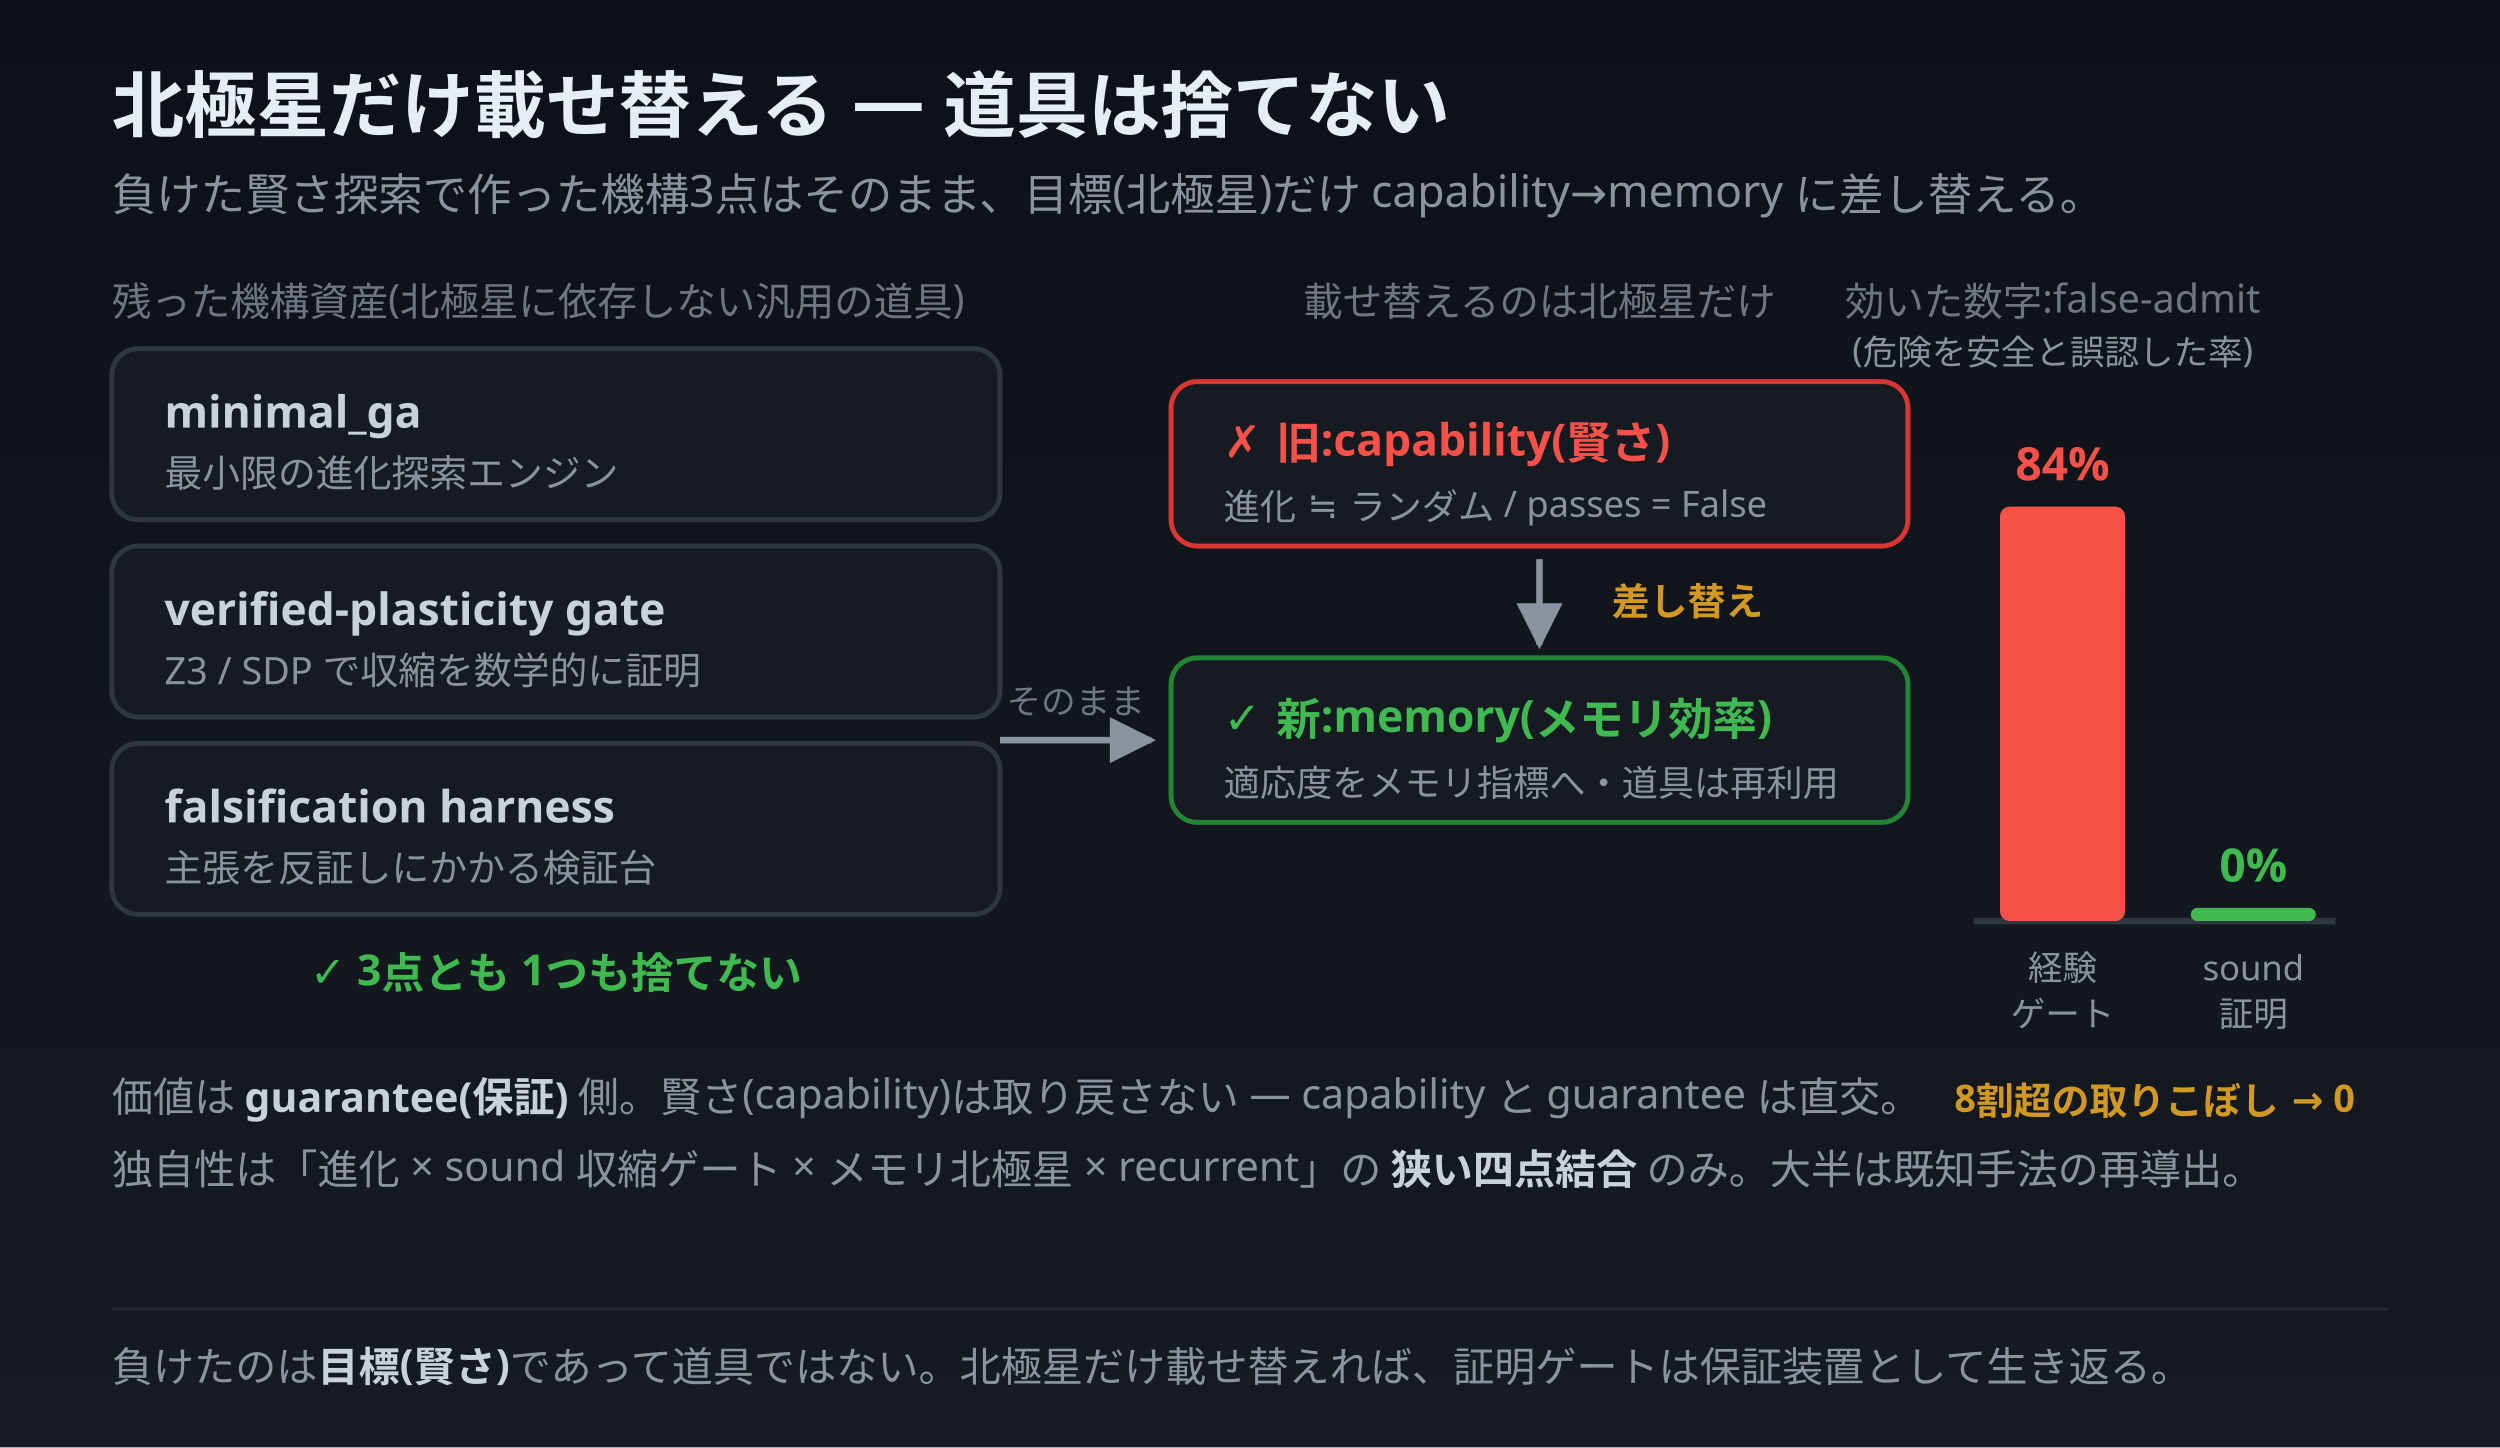
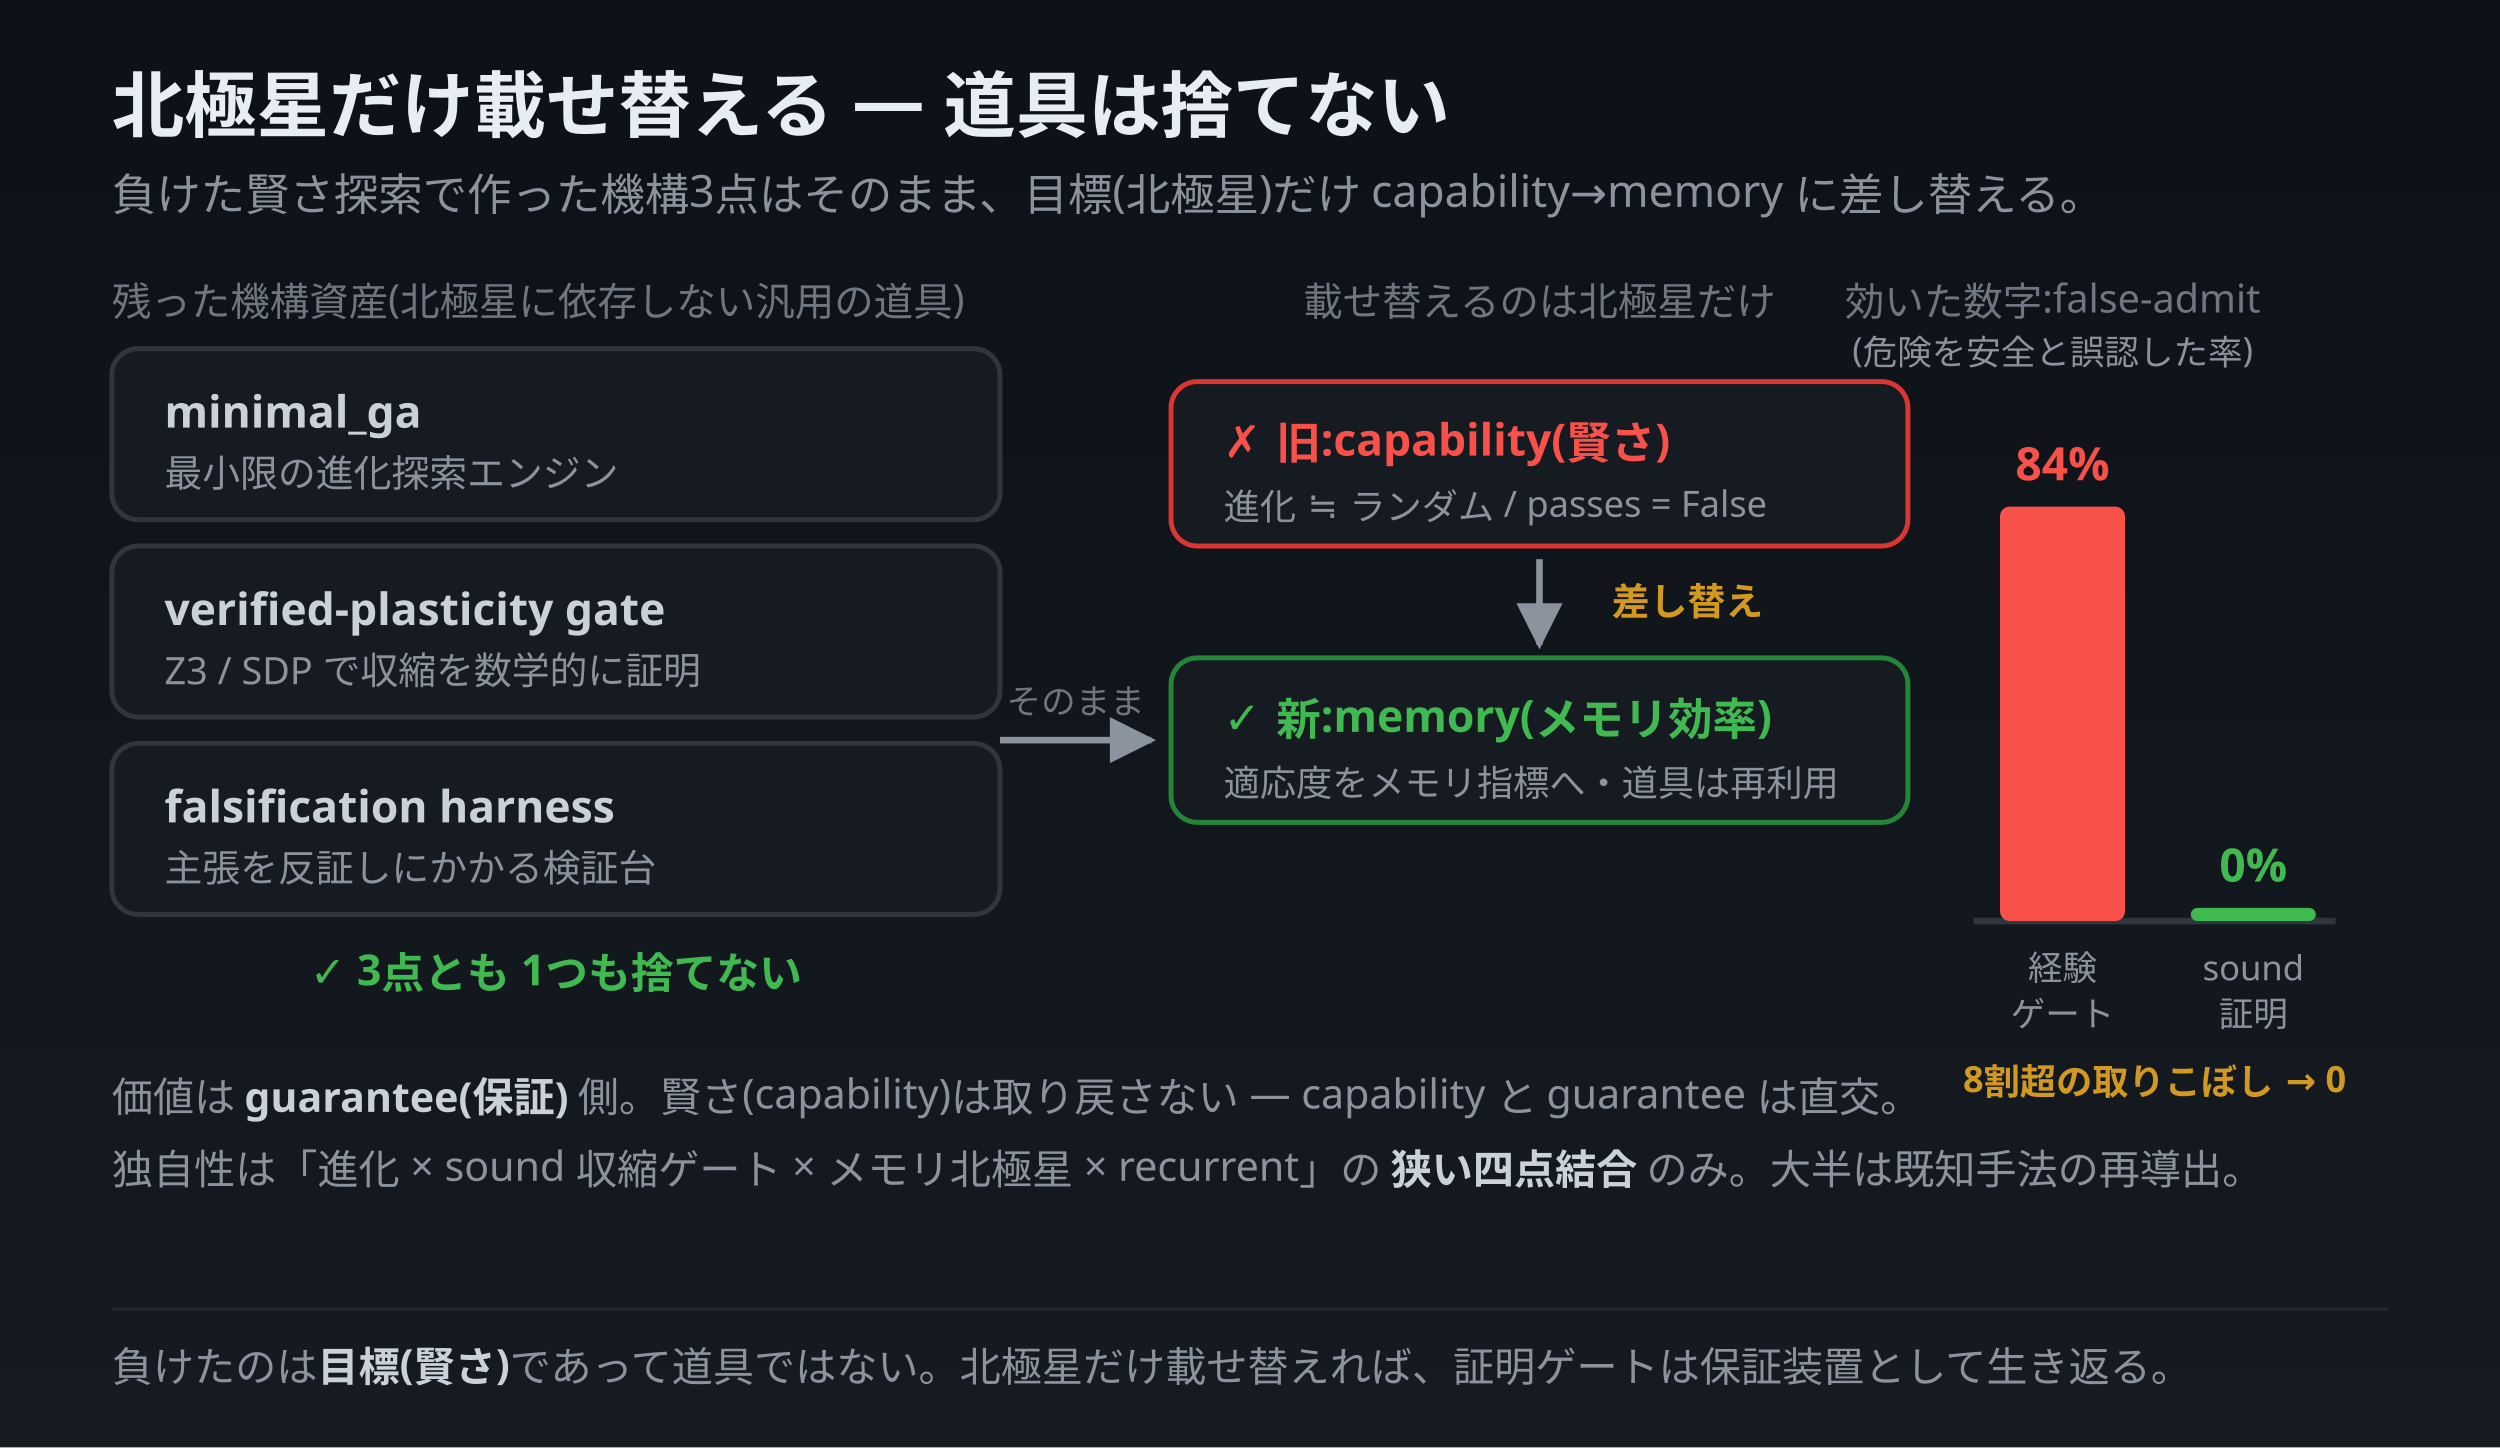
<svg xmlns="http://www.w3.org/2000/svg" viewBox="0 0 760 440" font-family="Segoe UI, Hiragino Kaku Gothic ProN, Meiryo, sans-serif">
  <defs>
    <linearGradient id="bg" x1="0" y1="0" x2="0" y2="1">
      <stop offset="0" stop-color="#0d1117" />
      <stop offset="1" stop-color="#161b22" />
    </linearGradient>
    <marker id="arrow" viewBox="0 0 10 10" refX="9" refY="5" markerWidth="7" markerHeight="7" orient="auto-start-reverse">
      <path d="M0 0 L10 5 L0 10 z" fill="#8b949e" />
    </marker>
  </defs>
  <rect width="760" height="440" fill="url(#bg)" />
  <text x="34" y="40" fill="#e6edf3" font-size="22" font-weight="700">北極星だけ載せ替える — 道具は捨てない</text>
  <text x="34" y="64" fill="#8b949e" font-size="13.5">負けた賢さ探索で作った機構3点はそのまま、目標(北極星)だけ capability→memory に差し替える。</text>
  <text x="34" y="96" fill="#6e7681" font-size="12">残った機構資産(北極星に依存しない汎用の道具)</text>
  <rect x="34" y="106" width="270" height="52" rx="8" fill="#161b22" stroke="#30363d" stroke-width="1.5" />
  <text x="50" y="130" fill="#c9d1d9" font-size="13.5" font-weight="700">minimal_ga</text>
  <text x="50" y="148" fill="#8b949e" font-size="11.5">最小限の進化探索エンジン</text>
  <rect x="34" y="166" width="270" height="52" rx="8" fill="#161b22" stroke="#30363d" stroke-width="1.5" />
  <text x="50" y="190" fill="#c9d1d9" font-size="13.5" font-weight="700">verified-plasticity gate</text>
  <text x="50" y="208" fill="#8b949e" font-size="11.5">Z3 / SDP で収縮を数学的に証明</text>
  <rect x="34" y="226" width="270" height="52" rx="8" fill="#161b22" stroke="#30363d" stroke-width="1.5" />
  <text x="50" y="250" fill="#c9d1d9" font-size="13.5" font-weight="700">falsification harness</text>
  <text x="50" y="268" fill="#8b949e" font-size="11.5">主張を反証しにかかる検証台</text>
  <text x="169" y="300" fill="#3fb950" font-size="13" font-weight="700" text-anchor="middle">✓ 3点とも 1つも捨てない</text>
  <text x="468" y="96" fill="#6e7681" font-size="12" text-anchor="middle">載せ替えるのは北極星だけ</text>
  <rect x="356" y="116" width="224" height="50" rx="8" fill="#161b22" stroke="#da3633" stroke-width="1.5" />
  <text x="372" y="139" fill="#f85149" font-size="13.5" font-weight="700">✗ 旧:capability(賢さ)</text>
  <text x="372" y="158" fill="#8b949e" font-size="11">進化 ≒ ランダム / passes = False</text>
  <line x1="468" y1="170" x2="468" y2="196" stroke="#8b949e" stroke-width="2" marker-end="url(#arrow)" />
  <text x="490" y="187" fill="#d29922" font-size="11.5" font-weight="700">差し替え</text>
  <rect x="356" y="200" width="224" height="50" rx="8" fill="#161b22" stroke="#238636" stroke-width="1.5" />
  <text x="372" y="223" fill="#3fb950" font-size="13.5" font-weight="700">✓ 新:memory(メモリ効率)</text>
  <text x="372" y="242" fill="#8b949e" font-size="11">適応度をメモリ指標へ・道具は再利用</text>
  <line x1="304" y1="225" x2="350" y2="225" stroke="#8b949e" stroke-width="2" marker-end="url(#arrow)" />
  <text x="327" y="217" fill="#6e7681" font-size="10.5" text-anchor="middle">そのまま</text>
  <text x="624" y="96" fill="#6e7681" font-size="12" text-anchor="middle">効いた数字:false-admit</text>
  <text x="624" y="110" fill="#8b949e" font-size="10.5" text-anchor="middle">(危険を安全と誤認した率)</text>
  <line x1="600" y1="280" x2="710" y2="280" stroke="#30363d" stroke-width="2" />
  <rect x="608" y="154" width="38" height="126" rx="3" fill="#f85149" />
  <text x="627" y="146" fill="#f85149" font-size="14" font-weight="700" text-anchor="middle">84%</text>
  <text x="627" y="298" fill="#8b949e" font-size="10.5" text-anchor="middle">経験</text>
  <text x="627" y="312" fill="#8b949e" font-size="10.5" text-anchor="middle">ゲート</text>
  <rect x="666" y="276" width="38" height="4" rx="2" fill="#3fb950" />
  <text x="685" y="268" fill="#3fb950" font-size="14" font-weight="700" text-anchor="middle">0%</text>
  <text x="685" y="298" fill="#8b949e" font-size="10.5" text-anchor="middle">sound</text>
  <text x="685" y="312" fill="#8b949e" font-size="10.5" text-anchor="middle">証明</text>
-   <text x="655" y="338" fill="#d29922" font-size="11.5" font-weight="700" text-anchor="middle">8割超の取りこぼし → 0</text>
+   <text x="655" y="332" fill="#d29922" font-size="11" font-weight="700" text-anchor="middle">8割超の取りこぼし → 0</text>
  <text x="34" y="338" fill="#8b949e" font-size="12.5">価値は <tspan fill="#c9d1d9" font-weight="700">guarantee(保証)</tspan> 側。賢さ(capability)は取り戻さない — capability と guarantee は直交。</text>
  <text x="34" y="360" fill="#8b949e" font-size="12.5">独自性は「進化 × sound 収縮ゲート × メモリ北極星 × recurrent」の <tspan fill="#c9d1d9" font-weight="700">狭い四点結合</tspan> のみ。大半は既知手法の再導出。</text>
  <line x1="34" y1="398" x2="726" y2="398" stroke="#21262d" stroke-width="1" />
  <text x="34" y="420" fill="#8b949e" font-size="12.5">負けたのは<tspan fill="#c9d1d9" font-weight="700">目標(賢さ)</tspan>であって道具ではない。北極星だけ載せ替えれば、証明ゲートは保証装置として生き返る。</text>
</svg>
